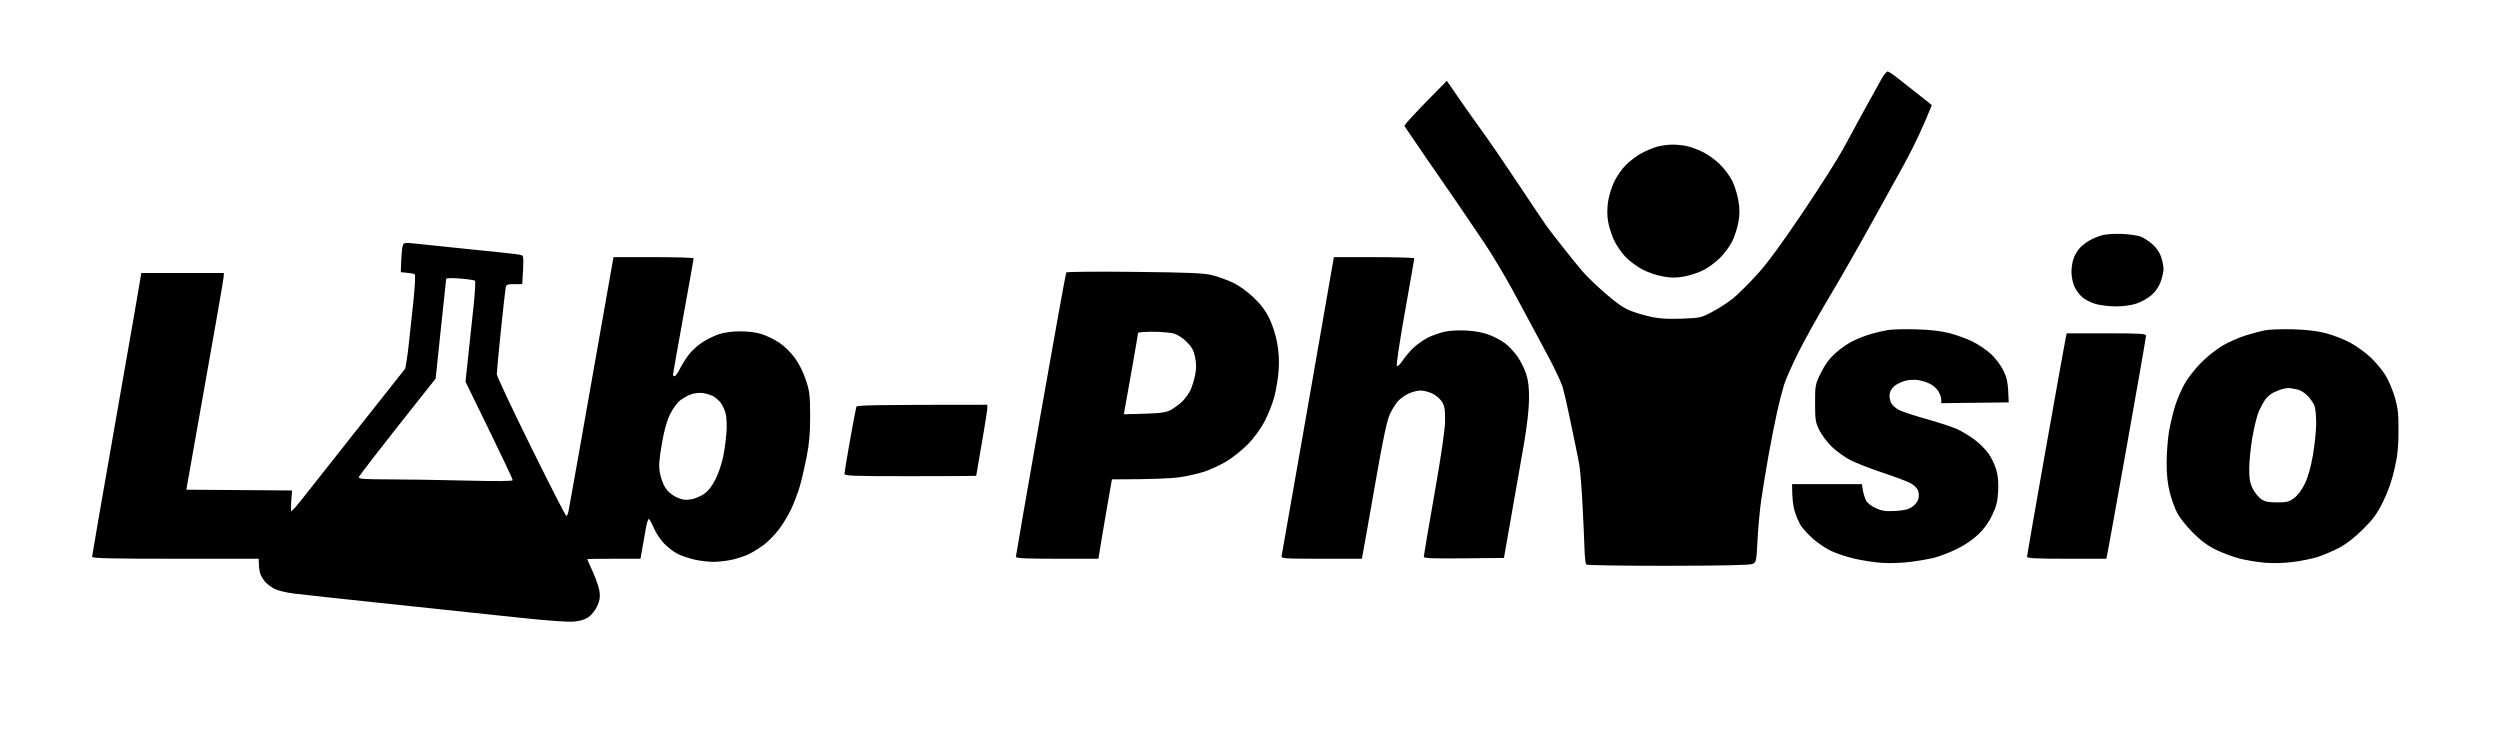
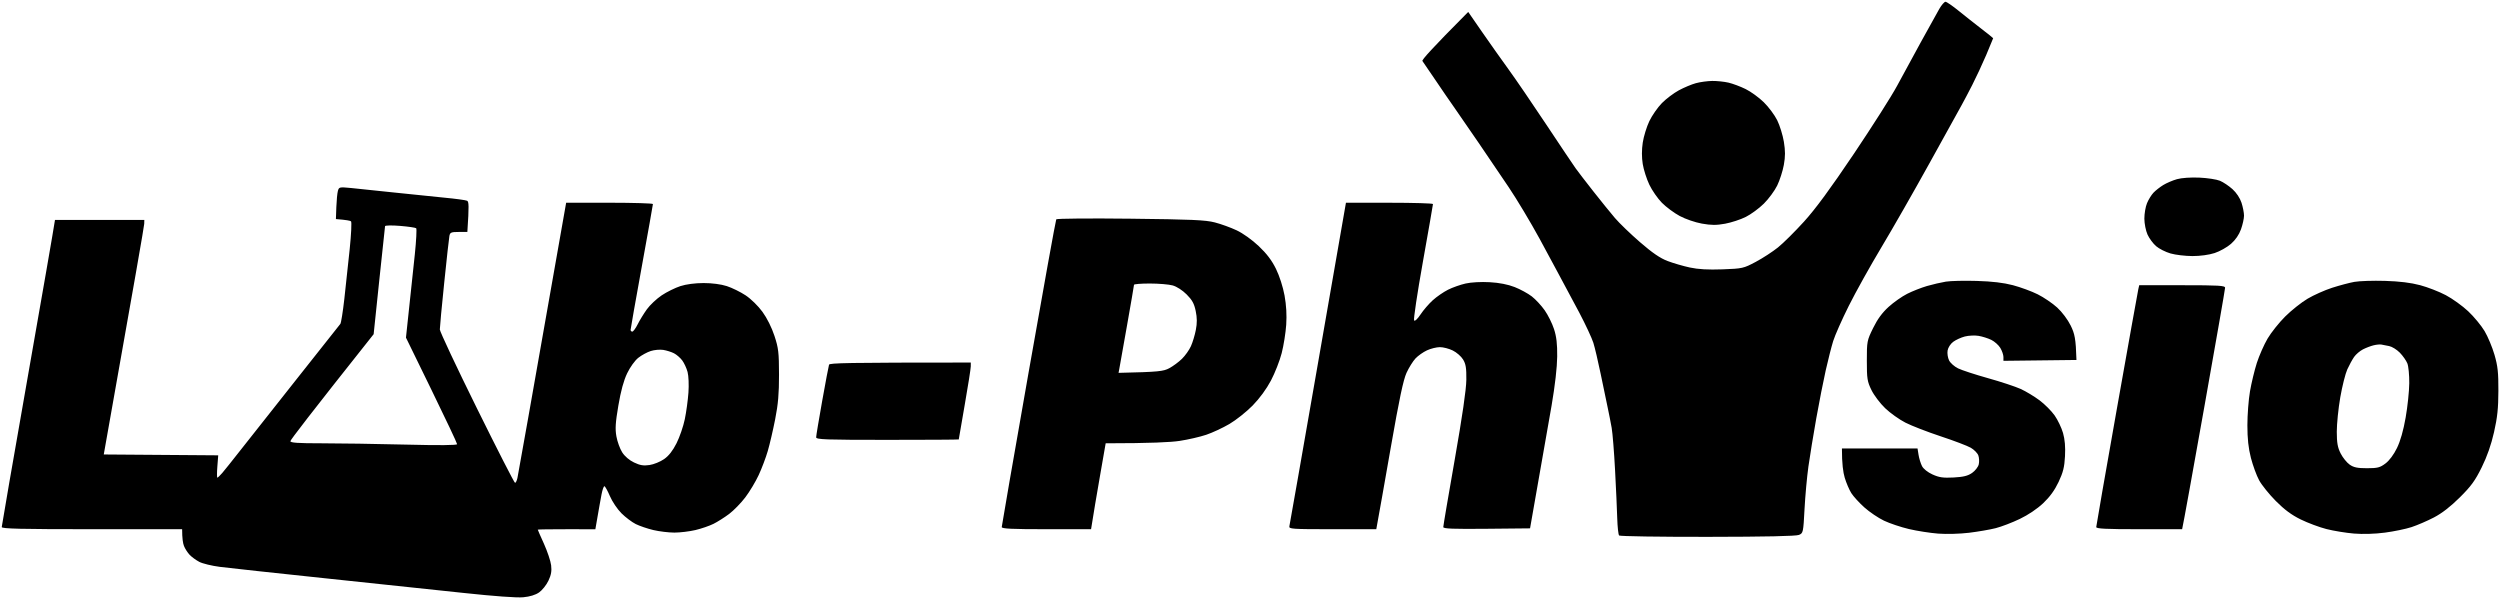
- <svg xmlns="http://www.w3.org/2000/svg" viewBox="0 0 1575 459" width="1575" height="459">
+ <svg xmlns="http://www.w3.org/2000/svg" viewBox="0 0 1455 350" width="1455" height="350">
  <style>
		tspan { white-space:pre }
		.shp0 { fill: #000000 } 
	</style>
-   <path id="Path 0" fill-rule="evenodd" class="shp0" d="M1189.28 45.03C1189.95 45.05 1193.42 47.44 1197 50.35C1200.58 53.25 1206.54 57.96 1210.25 60.81C1213.96 63.66 1217.01 66.11 1217.02 66.25C1217.02 66.39 1215.21 70.78 1212.98 76C1210.75 81.22 1207.08 89.1 1204.83 93.5C1202.58 97.9 1199.73 103.3 1198.49 105.5C1197.26 107.7 1188.91 122.78 1179.95 139C1170.98 155.22 1158.38 177.28 1151.94 188C1145.51 198.72 1136.98 214.03 1133 222C1129.02 229.97 1124.93 239.2 1123.91 242.5C1122.89 245.8 1120.95 253.45 1119.58 259.5C1118.22 265.55 1115.73 278.15 1114.07 287.5C1112.4 296.85 1110.35 309.45 1109.5 315.5C1108.65 321.55 1107.63 332.74 1107.23 340.37C1106.52 353.92 1106.44 354.27 1104 355.32C1102.34 356.03 1084.52 356.41 1050.83 356.45C1022.97 356.48 999.79 356.12 999.33 355.66C998.88 355.2 998.38 350.7 998.23 345.66C998.09 340.62 997.52 327.95 996.96 317.5C996.41 307.05 995.53 296.02 994.99 293C994.46 289.98 993.39 284.57 992.63 281C991.87 277.43 990.04 268.65 988.57 261.5C987.1 254.35 985.19 246.25 984.33 243.5C983.46 240.75 979.79 232.88 976.17 226C972.55 219.13 968.33 211.25 966.8 208.5C965.28 205.75 963.71 202.82 963.32 202C962.93 201.18 958.32 192.62 953.06 182.98C947.8 173.34 939.71 159.84 935.08 152.98C930.45 146.12 922.53 134.43 917.47 127C912.42 119.58 906.21 110.58 903.68 107C901.15 103.42 896.05 96 892.35 90.5C888.64 85 885.26 80.05 884.84 79.5C884.41 78.93 889.97 72.58 911.5 50.94L919.5 62.51C923.9 68.87 930.84 78.67 934.92 84.29C939 89.9 948.91 104.4 956.94 116.5C964.97 128.6 972.66 140.06 974.02 141.96C975.38 143.86 980.05 149.94 984.4 155.46C988.74 160.98 994.37 167.93 996.9 170.89C999.43 173.86 1006 180.19 1011.5 184.95C1018.67 191.17 1023.2 194.26 1027.5 195.9C1030.8 197.16 1036.65 198.86 1040.5 199.69C1045.42 200.75 1051.07 201.07 1059.5 200.76C1071.15 200.32 1071.71 200.2 1078.85 196.41C1082.89 194.26 1088.71 190.47 1091.79 188C1094.86 185.53 1101.68 178.76 1106.94 172.97C1113.62 165.62 1122.36 153.73 1135.98 133.47C1146.69 117.54 1157.98 99.78 1161.08 94C1164.17 88.22 1170.41 76.75 1174.95 68.5C1179.48 60.25 1184.28 51.59 1185.63 49.25C1186.97 46.91 1188.62 45.02 1189.28 45.03ZM1053.5 91.11C1056.25 91.08 1060.53 91.52 1063 92.1C1065.47 92.68 1069.95 94.35 1072.95 95.83C1075.95 97.3 1080.71 100.75 1083.52 103.5C1086.33 106.25 1089.85 110.97 1091.34 114C1092.84 117.03 1094.57 122.65 1095.21 126.5C1096.08 131.82 1096.08 135.06 1095.19 140C1094.54 143.57 1092.8 148.97 1091.32 152C1089.84 155.03 1086.35 159.76 1083.56 162.52C1080.78 165.28 1076.03 168.77 1073 170.27C1069.97 171.78 1064.58 173.54 1061 174.2C1055.91 175.13 1052.98 175.11 1047.5 174.14C1043.58 173.44 1037.89 171.48 1034.57 169.69C1031.3 167.94 1026.65 164.47 1024.21 162C1021.78 159.53 1018.5 154.8 1016.92 151.5C1015.35 148.2 1013.62 142.8 1013.08 139.5C1012.45 135.62 1012.45 131.21 1013.08 127C1013.62 123.42 1015.35 117.8 1016.92 114.5C1018.5 111.2 1021.79 106.47 1024.23 104C1026.67 101.53 1031.1 98.18 1034.08 96.57C1037.06 94.96 1041.53 93.08 1044 92.41C1046.47 91.73 1050.75 91.15 1053.5 91.11ZM1337 147.37C1341.67 147.58 1347.08 148.4 1349 149.2C1350.92 150 1354.21 152.2 1356.3 154.08C1358.6 156.16 1360.67 159.27 1361.56 162C1362.36 164.47 1363.02 167.85 1363.02 169.5C1363.02 171.15 1362.23 174.72 1361.26 177.44C1360.13 180.61 1358.04 183.64 1355.42 185.94C1353.18 187.9 1348.9 190.3 1345.92 191.27C1342.67 192.33 1337.5 193.04 1333 193.03C1328.88 193.02 1323.14 192.34 1320.25 191.51C1317.36 190.68 1313.57 188.76 1311.83 187.25C1310.08 185.74 1307.84 182.7 1306.85 180.5C1305.86 178.3 1305.03 174.14 1305.02 171.25C1305.01 168.36 1305.7 164.31 1306.56 162.25C1307.41 160.19 1309.1 157.45 1310.31 156.17C1311.51 154.89 1314.08 152.88 1316 151.7C1317.92 150.52 1321.53 148.98 1324 148.28C1326.65 147.53 1331.99 147.16 1337 147.37ZM261.4 153.43C265.31 153.8 276.38 154.96 286 156C295.63 157.04 308.9 158.4 315.5 159.03C322.1 159.65 328.1 160.47 328.84 160.83C329.87 161.35 330.04 163.48 329 179L324 179C319.61 179 318.95 179.28 318.56 181.25C318.31 182.49 316.95 194.75 315.54 208.5C314.12 222.25 312.97 234.51 312.98 235.75C312.99 236.99 322.68 257.57 334.5 281.5C346.32 305.43 356.34 325.01 356.75 325.02C357.16 325.04 357.79 323.8 358.13 322.27C358.48 320.75 365.01 284.06 386.5 161.99L411.75 161.99C425.64 162 437 162.34 437 162.75C437 163.16 434.08 179.59 430.5 199.25C426.93 218.91 424 235.45 424 236C424 236.55 424.45 237 425 237C425.55 237 426.96 235.09 428.13 232.75C429.29 230.41 431.71 226.47 433.49 224C435.26 221.53 439.14 217.88 442.11 215.89C445.07 213.91 449.98 211.49 453 210.51C456.38 209.42 461.58 208.74 466.5 208.74C471.42 208.74 476.62 209.42 480 210.51C483.02 211.49 487.95 213.91 490.95 215.89C494.05 217.95 498.28 222.08 500.76 225.5C503.4 229.13 506.16 234.66 507.74 239.5C510.07 246.61 510.36 249.11 510.39 262C510.41 273.09 509.88 279.21 508.15 288C506.91 294.32 504.97 302.65 503.84 306.5C502.72 310.35 500.34 316.65 498.55 320.5C496.76 324.35 493.25 330.2 490.74 333.5C488.23 336.8 484 341.13 481.34 343.13C478.68 345.13 474.59 347.72 472.25 348.88C469.91 350.05 465.19 351.67 461.75 352.49C458.31 353.3 452.8 353.97 449.5 353.97C446.2 353.97 440.69 353.3 437.25 352.49C433.81 351.67 429.2 350.1 427 349C424.8 347.9 421.07 345.09 418.71 342.75C416.34 340.4 413.32 335.92 411.96 332.73C410.61 329.56 409.16 326.97 408.75 326.98C408.34 326.99 407.59 329.14 407.09 331.75C406.58 334.36 405.57 339.99 403.5 352.02L386.75 352.01C377.54 352 369.99 352.11 369.98 352.25C369.96 352.39 371.59 356.1 373.59 360.5C375.58 364.9 377.46 370.52 377.76 373C378.17 376.37 377.77 378.63 376.17 382C374.99 384.48 372.56 387.52 370.76 388.78C368.64 390.26 365.41 391.25 361.5 391.61C357.81 391.96 344.51 390.99 327 389.11C311.32 387.43 274.88 383.57 246 380.54C217.13 377.5 189.68 374.53 185 373.92C180.32 373.32 174.93 372.01 173 371.01C171.07 370.01 168.52 368.14 167.32 366.85C166.12 365.56 164.65 363.26 164.07 361.75C163.48 360.24 163 357.43 163 352L110.5 352C69.16 352 58 351.73 58.01 350.75C58.01 350.06 64.78 311.02 73.04 264C81.3 216.97 88.28 177.04 89 172L141 172L140.94 174.25C140.91 175.49 135.6 206.2 117.39 308.5L184 309L183.5 315.5C183.22 319.07 183.22 322 183.5 322C183.78 322 185.06 320.76 186.37 319.25C187.67 317.74 192.08 312.23 196.17 307C200.26 301.77 215.02 283.1 228.96 265.5C242.9 247.9 254.66 233.05 255.09 232.5C255.52 231.95 256.56 225.43 257.4 218C258.25 210.57 259.65 197.53 260.52 189C261.4 180.47 261.75 173.19 261.3 172.82C260.86 172.44 258.7 171.99 252.5 171.5L252.75 164.5C252.89 160.65 253.29 156.43 253.65 155.13C254.29 152.82 254.52 152.77 261.4 153.43ZM277.7 207.5L274.46 238.5C236.92 285.77 226.02 300.06 226.01 300.75C226 301.7 230.31 302 244.25 302C254.29 302 276.11 302.34 292.75 302.75C312.75 303.25 323.01 303.16 323.03 302.5C323.05 301.95 316.36 287.77 308.16 271L293.27 240.5C296.11 214.15 297.61 199.97 298.43 192C299.26 184.03 299.61 177.2 299.22 176.84C298.82 176.48 294.62 175.86 289.88 175.47C285.14 175.08 281.19 175.15 281.1 175.63C281.01 176.11 279.48 190.45 277.7 207.5ZM428.48 252.25C426.5 253.82 423.71 257.69 422.01 261.25C419.98 265.47 418.32 271.56 416.89 280C415.19 290 414.96 293.6 415.75 298C416.29 301.02 417.8 305.19 419.12 307.26C420.57 309.56 423.25 311.85 426 313.16C429.5 314.83 431.5 315.16 435 314.65C437.48 314.29 441.3 312.74 443.5 311.2C446.21 309.32 448.55 306.33 450.75 301.96C452.54 298.41 454.7 292.13 455.55 288C456.41 283.88 457.36 276.9 457.67 272.5C457.99 268.01 457.77 262.74 457.17 260.5C456.59 258.3 455.18 255.26 454.05 253.75C452.92 252.24 450.76 250.37 449.25 249.6C447.74 248.83 444.93 247.95 443 247.64C441.07 247.34 437.8 247.63 435.73 248.3C433.65 248.96 430.39 250.74 428.48 252.25ZM840.34 162L865.67 162C879.6 162 891 162.34 890.99 162.75C890.99 163.16 888.34 178.35 885.1 196.5C881.86 214.65 879.57 229.95 880 230.5C880.47 231.09 882.01 229.65 883.76 227C885.4 224.53 888.59 220.81 890.87 218.75C893.14 216.69 897.14 213.93 899.75 212.62C902.36 211.31 906.98 209.68 910 209C913.23 208.27 919 207.96 924 208.24C929.56 208.55 934.58 209.53 938.5 211.06C941.8 212.35 946.3 214.8 948.5 216.5C950.7 218.21 954.08 221.84 956 224.58C957.92 227.31 960.37 232.24 961.44 235.53C962.87 239.93 963.36 244.13 963.29 251.5C963.23 257.78 962.02 268.38 960.03 280C958.29 290.18 954.75 310.43 947.49 351.5L922.24 351.75C902.59 351.94 897 351.72 896.99 350.75C896.98 350.06 899.98 332.4 903.65 311.5C908.1 286.13 910.35 270.67 910.41 265C910.48 258.16 910.11 255.86 908.5 253.21C907.4 251.4 904.7 249.05 902.5 247.98C900.3 246.9 896.92 246.03 895 246.04C893.08 246.04 889.7 246.88 887.5 247.9C885.3 248.91 882.29 251.04 880.81 252.62C879.33 254.21 876.98 257.98 875.59 261C873.73 265.07 871.36 276.28 866.51 304C862.9 324.63 859.51 343.86 858 352L832.5 352C808.72 352 807.03 351.88 807.42 350.25C807.65 349.29 815.15 306.54 824.09 255.25M714.9 171.28C750.39 171.68 758.59 172.04 764 173.44C767.58 174.36 773.31 176.44 776.75 178.06C780.41 179.78 785.73 183.59 789.6 187.25C794.25 191.66 797.21 195.57 799.63 200.5C801.67 204.65 803.69 210.96 804.61 216C805.63 221.66 805.96 227.34 805.58 233C805.26 237.68 804.08 245.1 802.95 249.5C801.83 253.9 799.01 261.08 796.7 265.46C794.07 270.44 790.07 275.89 786 280.05C782.42 283.69 776.35 288.52 772.5 290.77C768.65 293.02 762.58 295.85 759 297.05C755.42 298.25 748.45 299.86 743.5 300.61C738.55 301.37 726.85 301.99 700.5 302L697.15 321.25C695.31 331.84 693.39 343.09 692 352L666 352C645.86 352 640 351.72 640.01 350.75C640.02 350.06 647.03 309.68 655.6 261C664.16 212.32 671.43 172.12 671.74 171.65C672.05 171.18 691.48 171.01 714.9 171.28ZM713 233C710.81 245.38 708.79 256.74 708.51 258.25L708 261C731.49 260.48 734.13 260.1 737.5 258.31C739.7 257.13 743.03 254.67 744.9 252.84C746.78 251 749.12 247.7 750.11 245.5C751.11 243.3 752.4 239.03 752.98 236C753.75 232.02 753.73 228.98 752.9 225C752.01 220.7 750.85 218.59 747.63 215.37C745.21 212.94 741.85 210.77 739.5 210.12C737.3 209.51 731.34 209.01 726.25 209.01C721.16 209 717 209.34 716.99 209.75C716.99 210.16 715.19 220.63 713 233ZM1207.5 207.5C1216.43 207.76 1223.01 208.54 1228.5 209.98C1232.9 211.14 1239.4 213.52 1242.94 215.29C1246.48 217.06 1251.59 220.53 1254.29 223C1257.13 225.6 1260.45 230.03 1262.15 233.5C1264.45 238.18 1265.14 241.04 1265.5 253.5L1223 254L1223 251.75C1222.99 250.51 1222.18 248.15 1221.19 246.5C1220.19 244.85 1217.83 242.74 1215.94 241.81C1214.05 240.88 1210.7 239.83 1208.5 239.46C1206.3 239.1 1202.7 239.28 1200.5 239.85C1198.3 240.42 1195.26 241.82 1193.75 242.95C1192.19 244.11 1190.78 246.3 1190.5 248C1190.22 249.65 1190.61 252.24 1191.36 253.75C1192.11 255.26 1194.47 257.36 1196.61 258.4C1198.75 259.45 1206.58 262.01 1214 264.09C1221.42 266.16 1229.97 268.99 1233 270.36C1236.03 271.73 1240.97 274.71 1244 276.98C1247.03 279.24 1250.98 283.21 1252.8 285.8C1254.61 288.38 1256.81 292.98 1257.68 296C1258.75 299.75 1259.12 304.05 1258.83 309.5C1258.49 315.91 1257.74 318.89 1255.1 324.5C1252.84 329.28 1250.01 333.19 1246.15 336.85C1242.68 340.13 1237.41 343.68 1232.5 346.03C1228.1 348.14 1221.8 350.55 1218.5 351.39C1215.2 352.23 1208.22 353.43 1203 354.07C1197.62 354.72 1189.81 354.94 1185 354.56C1180.33 354.2 1172.67 353 1168 351.9C1163.33 350.8 1156.8 348.61 1153.5 347.04C1150.2 345.47 1145.07 342.01 1142.09 339.34C1139.12 336.68 1135.69 332.93 1134.47 331C1133.25 329.07 1131.52 325.02 1130.62 322C1129.72 318.98 1128.98 313.91 1129 305L1173 305L1173.6 308.75C1173.93 310.81 1174.83 313.74 1175.6 315.25C1176.44 316.9 1178.9 318.86 1181.75 320.15C1185.62 321.89 1187.89 322.22 1194 321.9C1199.7 321.59 1202.28 320.96 1204.75 319.25C1206.54 318.01 1208.29 315.76 1208.64 314.25C1208.99 312.74 1208.88 310.4 1208.39 309.06C1207.9 307.71 1205.92 305.7 1204 304.59C1202.08 303.48 1194.2 300.48 1186.5 297.94C1178.8 295.39 1169.58 291.82 1166 290C1162.42 288.18 1157.11 284.4 1154.18 281.59C1151.25 278.79 1147.65 274.02 1146.18 271C1143.75 266 1143.5 264.44 1143.5 253.95C1143.5 242.69 1143.59 242.21 1147.14 234.95C1149.66 229.79 1152.44 226 1156.14 222.63C1159.09 219.95 1163.97 216.51 1167 214.99C1170.03 213.46 1175.2 211.43 1178.5 210.46C1181.8 209.5 1186.75 208.36 1189.5 207.91C1192.25 207.47 1200.35 207.28 1207.5 207.5ZM1445 207.47C1453.53 207.73 1460.04 208.52 1465.5 209.97C1469.9 211.14 1476.64 213.76 1480.48 215.8C1484.32 217.83 1490.17 222.04 1493.48 225.15C1496.79 228.26 1501.07 233.43 1503 236.65C1504.92 239.87 1507.53 246.1 1508.8 250.5C1510.7 257.08 1511.1 260.81 1511.06 271.5C1511.03 281.62 1510.47 286.94 1508.53 295.5C1506.85 302.91 1504.51 309.6 1501.35 316C1497.52 323.76 1495.18 326.97 1488.58 333.52C1483.17 338.89 1478.18 342.75 1473.5 345.18C1469.65 347.18 1463.8 349.7 1460.5 350.78C1457.2 351.86 1450.22 353.31 1445 353.99C1439.13 354.76 1432.25 354.96 1427 354.53C1422.33 354.14 1415.13 352.96 1411 351.91C1406.88 350.86 1400.13 348.34 1396 346.31C1390.65 343.68 1386.49 340.6 1381.5 335.56C1377.65 331.68 1373.28 326.25 1371.8 323.5C1370.31 320.75 1368.17 314.9 1367.03 310.5C1365.57 304.79 1364.98 299.34 1364.98 291.5C1364.98 285.45 1365.66 276.56 1366.49 271.75C1367.32 266.94 1369.11 259.51 1370.47 255.25C1371.84 250.99 1374.65 244.61 1376.72 241.08C1378.8 237.55 1383.42 231.75 1387 228.19C1390.58 224.63 1396.42 219.98 1400 217.86C1403.58 215.74 1409.99 212.88 1414.25 211.5C1418.51 210.13 1424.36 208.57 1427.25 208.05C1430.14 207.53 1438.13 207.27 1445 207.47ZM1432.26 247.32C1430.48 248.23 1428.15 250.21 1427.09 251.73C1426.03 253.26 1424.24 256.52 1423.12 259C1422 261.48 1420.17 268.79 1419.04 275.25C1417.92 281.71 1417.01 290.71 1417.01 295.25C1417.03 301.79 1417.49 304.41 1419.26 307.91C1420.49 310.33 1422.85 313.26 1424.5 314.41C1426.86 316.05 1429.02 316.5 1434.58 316.5C1440.74 316.5 1442.13 316.15 1445.33 313.75C1447.59 312.06 1450.17 308.6 1452.04 304.75C1454.03 300.66 1455.78 294.52 1457.09 287C1458.2 280.68 1459.15 271.68 1459.19 267C1459.24 262.32 1458.74 257.15 1458.08 255.5C1457.42 253.85 1455.44 251.04 1453.69 249.25C1451.93 247.46 1449.15 245.74 1447.5 245.42C1445.85 245.11 1443.83 244.71 1443 244.54C1442.17 244.37 1440.15 244.55 1438.5 244.95C1436.85 245.34 1434.04 246.41 1432.26 247.32ZM1302.03 210L1327.02 210C1348.56 210 1352 210.21 1352 211.5C1352 212.32 1346.61 243.26 1340.02 280.25C1333.43 317.24 1327.8 348.51 1327 352L1302 352C1282.66 352 1277 351.72 1277.01 350.75C1277.02 350.06 1282.42 319.13 1289 282C1295.59 244.88 1301.22 213.49 1301.51 212.25M622 255L621.99 257.25C621.99 258.49 620.42 268.5 618.49 279.5C616.57 290.5 615 299.61 615 299.75C615 299.89 596.33 300 573.5 300C537.28 300 532 299.81 532 298.5C532 297.68 533.59 288.11 535.53 277.25C537.47 266.39 539.26 256.94 539.5 256.25C539.85 255.28 549.06 255 622 255Z" />
+   <path id="Path 0" fill-rule="evenodd" class="shp0" d="M1132.28 1.03C1132.95 1.05 1136.42 3.44 1140 6.35C1143.58 9.25 1149.54 13.96 1153.25 16.81C1156.96 19.66 1160.01 22.11 1160.02 22.25C1160.02 22.39 1158.21 26.77 1155.98 32C1153.75 37.23 1150.08 45.1 1147.83 49.5C1145.58 53.9 1142.73 59.3 1141.49 61.5C1140.26 63.7 1131.91 78.78 1122.95 95C1113.98 111.22 1101.38 133.28 1094.94 144C1088.51 154.72 1079.98 170.03 1076 178C1072.02 185.97 1067.93 195.2 1066.91 198.5C1065.89 201.8 1063.95 209.45 1062.58 215.5C1061.22 221.55 1058.73 234.15 1057.07 243.5C1055.4 252.85 1053.35 265.45 1052.5 271.5C1051.65 277.55 1050.63 288.74 1050.23 296.37C1049.52 309.92 1049.44 310.27 1047 311.32C1045.34 312.03 1027.52 312.41 993.83 312.45C965.97 312.48 942.79 312.12 942.33 311.66C941.88 311.2 941.38 306.7 941.23 301.66C941.09 296.62 940.52 283.95 939.96 273.5C939.41 263.05 938.53 252.03 937.99 249C937.46 245.97 936.39 240.57 935.63 237C934.87 233.43 933.04 224.65 931.57 217.5C930.1 210.35 928.19 202.25 927.33 199.5C926.46 196.75 922.79 188.88 919.17 182C915.55 175.13 911.33 167.25 909.8 164.5C908.28 161.75 906.71 158.82 906.32 158C905.93 157.18 901.32 148.62 896.06 138.98C890.8 129.34 882.71 115.84 878.08 108.98C873.45 102.12 865.53 90.42 860.47 83C855.42 75.58 849.21 66.58 846.68 63C844.15 59.42 839.05 52 835.35 46.5C831.64 41 828.26 36.05 827.84 35.5C827.41 34.93 832.97 28.58 854.5 6.94L862.5 18.51C866.9 24.87 873.84 34.67 877.92 40.29C882 45.9 891.91 60.4 899.94 72.5C907.97 84.6 915.66 96.06 917.02 97.96C918.38 99.86 923.05 105.94 927.4 111.46C931.74 116.98 937.37 123.93 939.9 126.89C942.43 129.86 949 136.19 954.5 140.95C961.67 147.17 966.2 150.26 970.5 151.9C973.8 153.16 979.65 154.86 983.5 155.69C988.42 156.75 994.07 157.07 1002.5 156.76C1014.15 156.32 1014.71 156.2 1021.85 152.41C1025.89 150.26 1031.71 146.47 1034.79 144C1037.86 141.53 1044.68 134.76 1049.94 128.97C1056.62 121.62 1065.36 109.73 1078.98 89.47C1089.69 73.54 1100.98 55.78 1104.08 50C1107.17 44.22 1113.41 32.75 1117.95 24.5C1122.48 16.25 1127.28 7.59 1128.63 5.25C1129.97 2.91 1131.62 1.02 1132.28 1.03ZM996.5 47.11C999.25 47.08 1003.52 47.52 1006 48.1C1008.48 48.68 1012.95 50.35 1015.95 51.83C1018.95 53.3 1023.71 56.75 1026.52 59.5C1029.33 62.25 1032.85 66.97 1034.34 70C1035.84 73.03 1037.57 78.65 1038.21 82.5C1039.08 87.82 1039.08 91.06 1038.19 96C1037.54 99.58 1035.8 104.97 1034.32 108C1032.84 111.03 1029.35 115.76 1026.56 118.52C1023.78 121.28 1019.02 124.77 1016 126.27C1012.98 127.78 1007.58 129.54 1004 130.2C998.91 131.13 995.98 131.11 990.5 130.14C986.58 129.44 980.89 127.48 977.57 125.69C974.3 123.94 969.65 120.47 967.21 118C964.78 115.53 961.5 110.8 959.92 107.5C958.35 104.2 956.62 98.8 956.08 95.5C955.45 91.62 955.45 87.21 956.08 83C956.62 79.42 958.35 73.8 959.92 70.5C961.5 67.2 964.79 62.48 967.23 60C969.67 57.52 974.1 54.18 977.08 52.57C980.06 50.96 984.52 49.08 987 48.41C989.48 47.73 993.75 47.15 996.5 47.11ZM1280 103.37C1284.67 103.58 1290.08 104.4 1292 105.2C1293.92 106 1297.21 108.2 1299.3 110.08C1301.6 112.16 1303.67 115.27 1304.56 118C1305.36 120.47 1306.02 123.85 1306.02 125.5C1306.02 127.15 1305.23 130.72 1304.26 133.44C1303.13 136.61 1301.04 139.64 1298.42 141.94C1296.18 143.9 1291.9 146.3 1288.92 147.27C1285.67 148.33 1280.5 149.04 1276 149.03C1271.88 149.02 1266.14 148.34 1263.25 147.51C1260.36 146.68 1256.57 144.76 1254.83 143.25C1253.08 141.74 1250.84 138.7 1249.85 136.5C1248.86 134.3 1248.03 130.14 1248.02 127.25C1248.01 124.36 1248.7 120.31 1249.56 118.25C1250.41 116.19 1252.1 113.45 1253.31 112.17C1254.51 110.89 1257.08 108.88 1259 107.7C1260.92 106.52 1264.53 104.98 1267 104.28C1269.65 103.53 1274.99 103.16 1280 103.37ZM204.4 109.43C208.31 109.8 219.38 110.96 229 112C238.63 113.04 251.9 114.4 258.5 115.03C265.1 115.65 271.1 116.47 271.84 116.83C272.87 117.35 273.04 119.48 272 135L267 135C262.61 135 261.95 135.28 261.56 137.25C261.31 138.49 259.95 150.75 258.54 164.5C257.12 178.25 255.97 190.51 255.98 191.75C255.99 192.99 265.68 213.57 277.5 237.5C289.32 261.43 299.34 281.01 299.75 281.02C300.16 281.04 300.79 279.8 301.13 278.27C301.48 276.75 308.01 240.06 329.5 117.99L354.75 117.99C368.64 118 380 118.34 380 118.75C380 119.16 377.08 135.59 373.5 155.25C369.93 174.91 367 191.45 367 192C367 192.55 367.45 193 368 193C368.55 193 369.96 191.09 371.13 188.75C372.29 186.41 374.71 182.47 376.49 180C378.26 177.53 382.14 173.88 385.11 171.89C388.07 169.91 392.98 167.49 396 166.51C399.38 165.42 404.58 164.74 409.5 164.74C414.42 164.74 419.62 165.42 423 166.51C426.02 167.49 430.95 169.91 433.95 171.89C437.05 173.95 441.28 178.08 443.76 181.5C446.4 185.13 449.16 190.66 450.74 195.5C453.07 202.61 453.36 205.11 453.39 218C453.41 229.09 452.88 235.21 451.15 244C449.91 250.32 447.97 258.65 446.84 262.5C445.72 266.35 443.34 272.65 441.55 276.5C439.76 280.35 436.25 286.2 433.74 289.5C431.23 292.8 427 297.13 424.34 299.13C421.68 301.13 417.59 303.72 415.25 304.88C412.91 306.05 408.19 307.67 404.75 308.49C401.31 309.3 395.8 309.97 392.5 309.97C389.2 309.97 383.69 309.3 380.25 308.49C376.81 307.67 372.2 306.1 370 305C367.8 303.9 364.07 301.09 361.71 298.75C359.34 296.4 356.32 291.92 354.96 288.73C353.61 285.56 352.16 282.97 351.75 282.98C351.34 282.99 350.59 285.14 350.09 287.75C349.58 290.36 348.57 295.99 346.5 308.02L329.75 308.01C320.54 308 312.99 308.11 312.98 308.25C312.96 308.39 314.59 312.1 316.59 316.5C318.58 320.9 320.46 326.52 320.76 329C321.17 332.37 320.77 334.63 319.17 338C317.99 340.48 315.56 343.52 313.76 344.78C311.64 346.26 308.41 347.25 304.5 347.61C300.81 347.96 287.51 346.99 270 345.11C254.32 343.43 217.88 339.57 189 336.54C160.13 333.5 132.68 330.53 128 329.92C123.33 329.32 117.92 328.01 116 327.01C114.08 326.01 111.52 324.14 110.32 322.85C109.12 321.56 107.65 319.26 107.07 317.75C106.48 316.24 106 313.43 106 308L53.5 308C12.16 308 1 307.73 1.01 306.75C1.01 306.06 7.78 267.02 16.04 220C24.3 172.97 31.28 133.04 32 128L84 128L83.94 130.25C83.91 131.49 78.6 162.2 60.39 264.5L127 265L126.5 271.5C126.22 275.07 126.22 278 126.5 278C126.78 278 128.06 276.76 129.37 275.25C130.67 273.74 135.08 268.23 139.17 263C143.26 257.77 158.02 239.1 171.96 221.5C185.9 203.9 197.66 189.05 198.09 188.5C198.52 187.95 199.56 181.43 200.4 174C201.25 166.57 202.65 153.53 203.52 145C204.4 136.47 204.75 129.19 204.3 128.82C203.86 128.44 201.7 127.99 195.5 127.5L195.75 120.5C195.89 116.65 196.29 112.43 196.65 111.13C197.29 108.82 197.52 108.77 204.4 109.43ZM220.7 163.5L217.46 194.5C179.92 241.78 169.02 256.06 169.01 256.75C169 257.7 173.31 258 187.25 258C197.29 258 219.11 258.34 235.75 258.75C255.75 259.25 266.01 259.16 266.03 258.5C266.05 257.95 259.36 243.78 251.16 227L236.27 196.5C239.11 170.15 240.61 155.97 241.43 148C242.26 140.03 242.61 133.2 242.22 132.84C241.82 132.48 237.62 131.86 232.88 131.47C228.14 131.08 224.19 131.15 224.1 131.63C224.01 132.11 222.48 146.45 220.7 163.5ZM371.48 208.25C369.5 209.82 366.71 213.69 365.01 217.25C362.98 221.47 361.32 227.56 359.89 236C358.19 246 357.96 249.6 358.75 254C359.29 257.02 360.8 261.19 362.12 263.26C363.57 265.56 366.25 267.85 369 269.16C372.5 270.83 374.5 271.16 378 270.65C380.48 270.29 384.3 268.74 386.5 267.2C389.21 265.32 391.55 262.33 393.75 257.96C395.54 254.41 397.7 248.13 398.55 244C399.41 239.88 400.36 232.9 400.67 228.5C400.99 224.01 400.77 218.74 400.17 216.5C399.59 214.3 398.18 211.26 397.05 209.75C395.92 208.24 393.76 206.37 392.25 205.6C390.74 204.83 387.93 203.95 386 203.64C384.07 203.34 380.8 203.63 378.73 204.3C376.65 204.96 373.39 206.74 371.48 208.25ZM783.34 118L808.67 118C822.6 118 834 118.34 833.99 118.75C833.99 119.16 831.34 134.35 828.1 152.5C824.86 170.65 822.57 185.95 823 186.5C823.47 187.09 825.01 185.65 826.76 183C828.4 180.53 831.59 176.81 833.87 174.75C836.14 172.69 840.14 169.93 842.75 168.62C845.36 167.31 849.98 165.68 853 165C856.23 164.27 862 163.96 867 164.24C872.56 164.55 877.58 165.53 881.5 167.06C884.8 168.35 889.3 170.8 891.5 172.5C893.7 174.21 897.08 177.84 899 180.58C900.92 183.31 903.37 188.24 904.44 191.53C905.87 195.93 906.36 200.13 906.29 207.5C906.23 213.78 905.02 224.38 903.03 236C901.29 246.18 897.75 266.43 890.49 307.5L865.24 307.75C845.59 307.94 840 307.72 839.99 306.75C839.98 306.06 842.98 288.4 846.65 267.5C851.1 242.13 853.35 226.67 853.41 221C853.48 214.16 853.11 211.86 851.5 209.21C850.4 207.4 847.7 205.05 845.5 203.98C843.3 202.9 839.92 202.03 838 202.04C836.08 202.04 832.7 202.88 830.5 203.9C828.3 204.91 825.29 207.04 823.81 208.62C822.33 210.21 819.98 213.97 818.59 217C816.73 221.07 814.36 232.28 809.51 260C805.9 280.63 802.51 299.86 801 308L775.5 308C751.72 308 750.03 307.88 750.42 306.25C750.65 305.29 758.15 262.54 767.09 211.25M657.9 127.28C693.39 127.68 701.59 128.04 707 129.44C710.58 130.36 716.31 132.44 719.75 134.06C723.41 135.78 728.73 139.59 732.6 143.25C737.25 147.66 740.21 151.57 742.63 156.5C744.67 160.65 746.69 166.96 747.61 172C748.63 177.66 748.96 183.34 748.58 189C748.26 193.68 747.08 201.1 745.95 205.5C744.83 209.9 742.01 217.08 739.7 221.46C737.07 226.44 733.07 231.89 729 236.05C725.42 239.69 719.35 244.52 715.5 246.77C711.65 249.02 705.58 251.85 702 253.05C698.42 254.25 691.45 255.86 686.5 256.61C681.55 257.37 669.85 257.99 643.5 258L640.15 277.25C638.31 287.84 636.39 299.09 635 308L609 308C588.86 308 583 307.72 583.01 306.75C583.02 306.06 590.03 265.68 598.6 217C607.16 168.32 614.43 128.12 614.74 127.65C615.05 127.18 634.48 127.01 657.9 127.28ZM656 189C653.81 201.38 651.79 212.74 651.51 214.25L651 217C674.49 216.48 677.13 216.1 680.5 214.31C682.7 213.13 686.03 210.67 687.9 208.84C689.78 207 692.12 203.7 693.11 201.5C694.11 199.3 695.4 195.03 695.98 192C696.75 188.02 696.73 184.98 695.9 181C695.01 176.7 693.85 174.59 690.63 171.37C688.21 168.94 684.85 166.77 682.5 166.12C680.3 165.51 674.34 165.01 669.25 165.01C664.16 165 660 165.34 659.99 165.75C659.99 166.16 658.19 176.63 656 189ZM1150.5 163.5C1159.43 163.76 1166.01 164.54 1171.5 165.98C1175.9 167.14 1182.4 169.52 1185.94 171.29C1189.48 173.06 1194.59 176.53 1197.29 179C1200.13 181.6 1203.45 186.03 1205.15 189.5C1207.45 194.18 1208.14 197.04 1208.5 209.5L1166 210L1166 207.75C1165.99 206.51 1165.18 204.15 1164.19 202.5C1163.19 200.85 1160.83 198.74 1158.94 197.81C1157.05 196.88 1153.7 195.83 1151.5 195.46C1149.3 195.1 1145.7 195.28 1143.5 195.85C1141.3 196.42 1138.26 197.82 1136.75 198.95C1135.19 200.11 1133.78 202.3 1133.5 204C1133.22 205.65 1133.61 208.24 1134.36 209.75C1135.11 211.26 1137.47 213.36 1139.61 214.4C1141.75 215.45 1149.58 218.01 1157 220.09C1164.42 222.16 1172.97 224.99 1176 226.36C1179.03 227.73 1183.97 230.71 1187 232.98C1190.03 235.24 1193.98 239.21 1195.8 241.8C1197.61 244.38 1199.81 248.97 1200.68 252C1201.75 255.75 1202.12 260.05 1201.83 265.5C1201.49 271.91 1200.74 274.89 1198.1 280.5C1195.84 285.28 1193.01 289.19 1189.15 292.85C1185.68 296.13 1180.41 299.68 1175.5 302.03C1171.1 304.14 1164.8 306.55 1161.5 307.39C1158.2 308.23 1151.22 309.43 1146 310.07C1140.62 310.72 1132.81 310.94 1128 310.56C1123.33 310.2 1115.67 309 1111 307.9C1106.33 306.8 1099.8 304.61 1096.5 303.04C1093.2 301.47 1088.07 298.01 1085.09 295.34C1082.12 292.68 1078.69 288.93 1077.47 287C1076.25 285.07 1074.52 281.02 1073.62 278C1072.72 274.98 1071.98 269.91 1072 261L1116 261L1116.6 264.75C1116.93 266.81 1117.83 269.74 1118.6 271.25C1119.44 272.9 1121.9 274.86 1124.75 276.15C1128.62 277.89 1130.89 278.22 1137 277.9C1142.7 277.59 1145.28 276.96 1147.75 275.25C1149.54 274.01 1151.29 271.76 1151.64 270.25C1151.99 268.74 1151.88 266.4 1151.39 265.06C1150.9 263.71 1148.92 261.7 1147 260.59C1145.08 259.48 1137.2 256.48 1129.5 253.94C1121.8 251.39 1112.58 247.82 1109 246C1105.42 244.18 1100.11 240.4 1097.18 237.59C1094.25 234.79 1090.65 230.03 1089.18 227C1086.75 222 1086.5 220.44 1086.5 209.95C1086.5 198.69 1086.59 198.21 1090.14 190.95C1092.66 185.79 1095.44 182 1099.14 178.63C1102.09 175.95 1106.97 172.51 1110 170.99C1113.03 169.46 1118.2 167.43 1121.5 166.46C1124.8 165.5 1129.75 164.36 1132.5 163.91C1135.25 163.47 1143.35 163.28 1150.5 163.5ZM1388 163.47C1396.53 163.73 1403.04 164.52 1408.5 165.97C1412.9 167.14 1419.64 169.76 1423.48 171.8C1427.32 173.83 1433.17 178.04 1436.48 181.15C1439.79 184.26 1444.07 189.43 1446 192.65C1447.92 195.87 1450.53 202.1 1451.8 206.5C1453.7 213.08 1454.1 216.81 1454.06 227.5C1454.03 237.62 1453.47 242.94 1451.53 251.5C1449.85 258.91 1447.51 265.6 1444.35 272C1440.52 279.76 1438.18 282.97 1431.58 289.52C1426.17 294.89 1421.18 298.75 1416.5 301.18C1412.65 303.18 1406.8 305.7 1403.5 306.78C1400.2 307.86 1393.22 309.31 1388 309.99C1382.13 310.76 1375.25 310.96 1370 310.53C1365.33 310.14 1358.13 308.96 1354 307.91C1349.88 306.86 1343.13 304.34 1339 302.31C1333.65 299.68 1329.49 296.6 1324.5 291.56C1320.65 287.68 1316.28 282.25 1314.8 279.5C1313.31 276.75 1311.17 270.9 1310.03 266.5C1308.57 260.79 1307.98 255.34 1307.98 247.5C1307.98 241.45 1308.66 232.56 1309.49 227.75C1310.32 222.94 1312.11 215.51 1313.47 211.25C1314.84 206.99 1317.65 200.61 1319.72 197.08C1321.8 193.55 1326.42 187.75 1330 184.19C1333.58 180.63 1339.42 175.98 1343 173.86C1346.58 171.74 1352.99 168.88 1357.25 167.5C1361.51 166.13 1367.36 164.57 1370.25 164.05C1373.14 163.53 1381.13 163.27 1388 163.47ZM1375.26 203.32C1373.48 204.23 1371.15 206.21 1370.09 207.73C1369.03 209.26 1367.24 212.53 1366.12 215C1365 217.47 1363.17 224.79 1362.04 231.25C1360.92 237.71 1360.01 246.71 1360.01 251.25C1360.03 257.79 1360.49 260.41 1362.26 263.91C1363.49 266.33 1365.85 269.26 1367.5 270.41C1369.86 272.05 1372.02 272.5 1377.58 272.5C1383.74 272.5 1385.13 272.15 1388.33 269.75C1390.59 268.06 1393.17 264.6 1395.04 260.75C1397.03 256.66 1398.78 250.52 1400.09 243C1401.2 236.68 1402.15 227.68 1402.19 223C1402.24 218.32 1401.74 213.15 1401.08 211.5C1400.42 209.85 1398.44 207.04 1396.69 205.25C1394.93 203.46 1392.15 201.74 1390.5 201.42C1388.85 201.11 1386.83 200.71 1386 200.54C1385.17 200.37 1383.15 200.55 1381.5 200.95C1379.85 201.34 1377.04 202.41 1375.26 203.32ZM1245.03 166L1270.02 166C1291.56 166 1295 166.21 1295 167.5C1295 168.32 1289.61 199.26 1283.02 236.25C1276.43 273.24 1270.8 304.51 1270 308L1245 308C1225.66 308 1220 307.72 1220.01 306.75C1220.02 306.06 1225.42 275.13 1232 238C1238.59 200.88 1244.22 169.49 1244.51 168.25M565 211L564.99 213.25C564.99 214.49 563.42 224.5 561.49 235.5C559.57 246.5 558 255.61 558 255.75C558 255.89 539.33 256 516.5 256C480.28 256 475 255.81 475 254.5C475 253.68 476.59 244.11 478.53 233.25C480.47 222.39 482.26 212.94 482.5 212.25C482.85 211.28 492.06 211 565 211Z" />
</svg>
